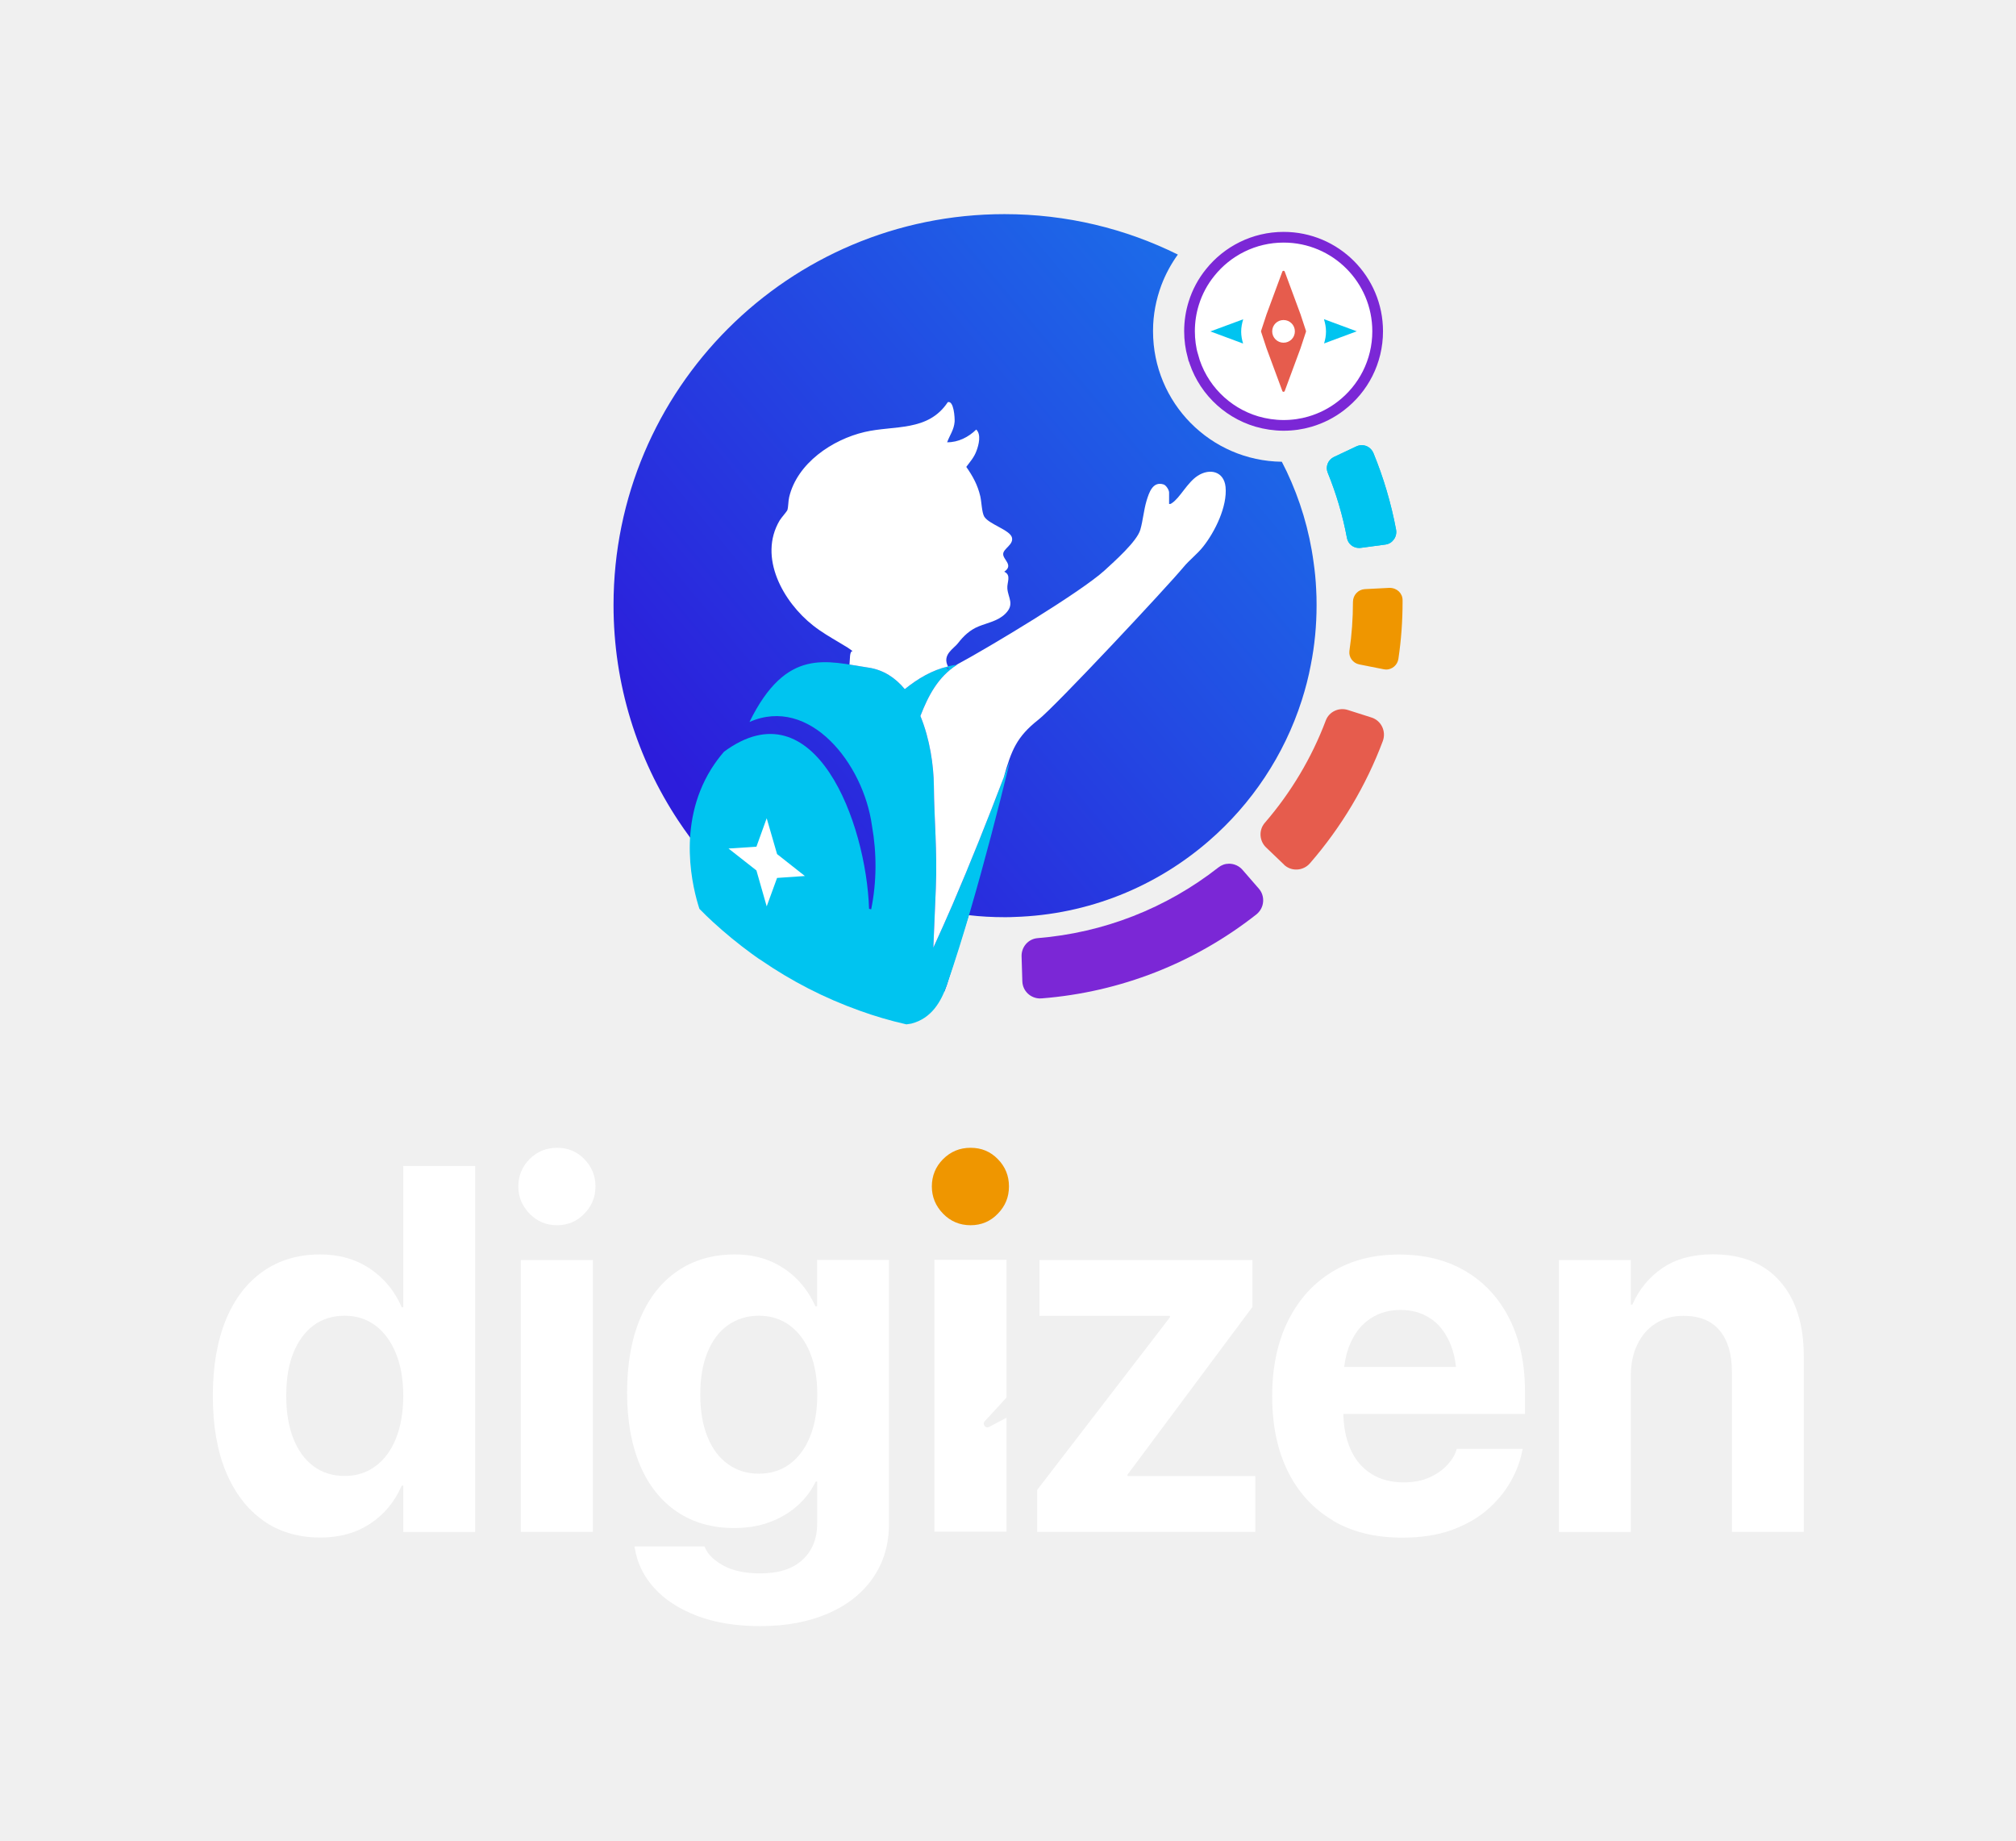
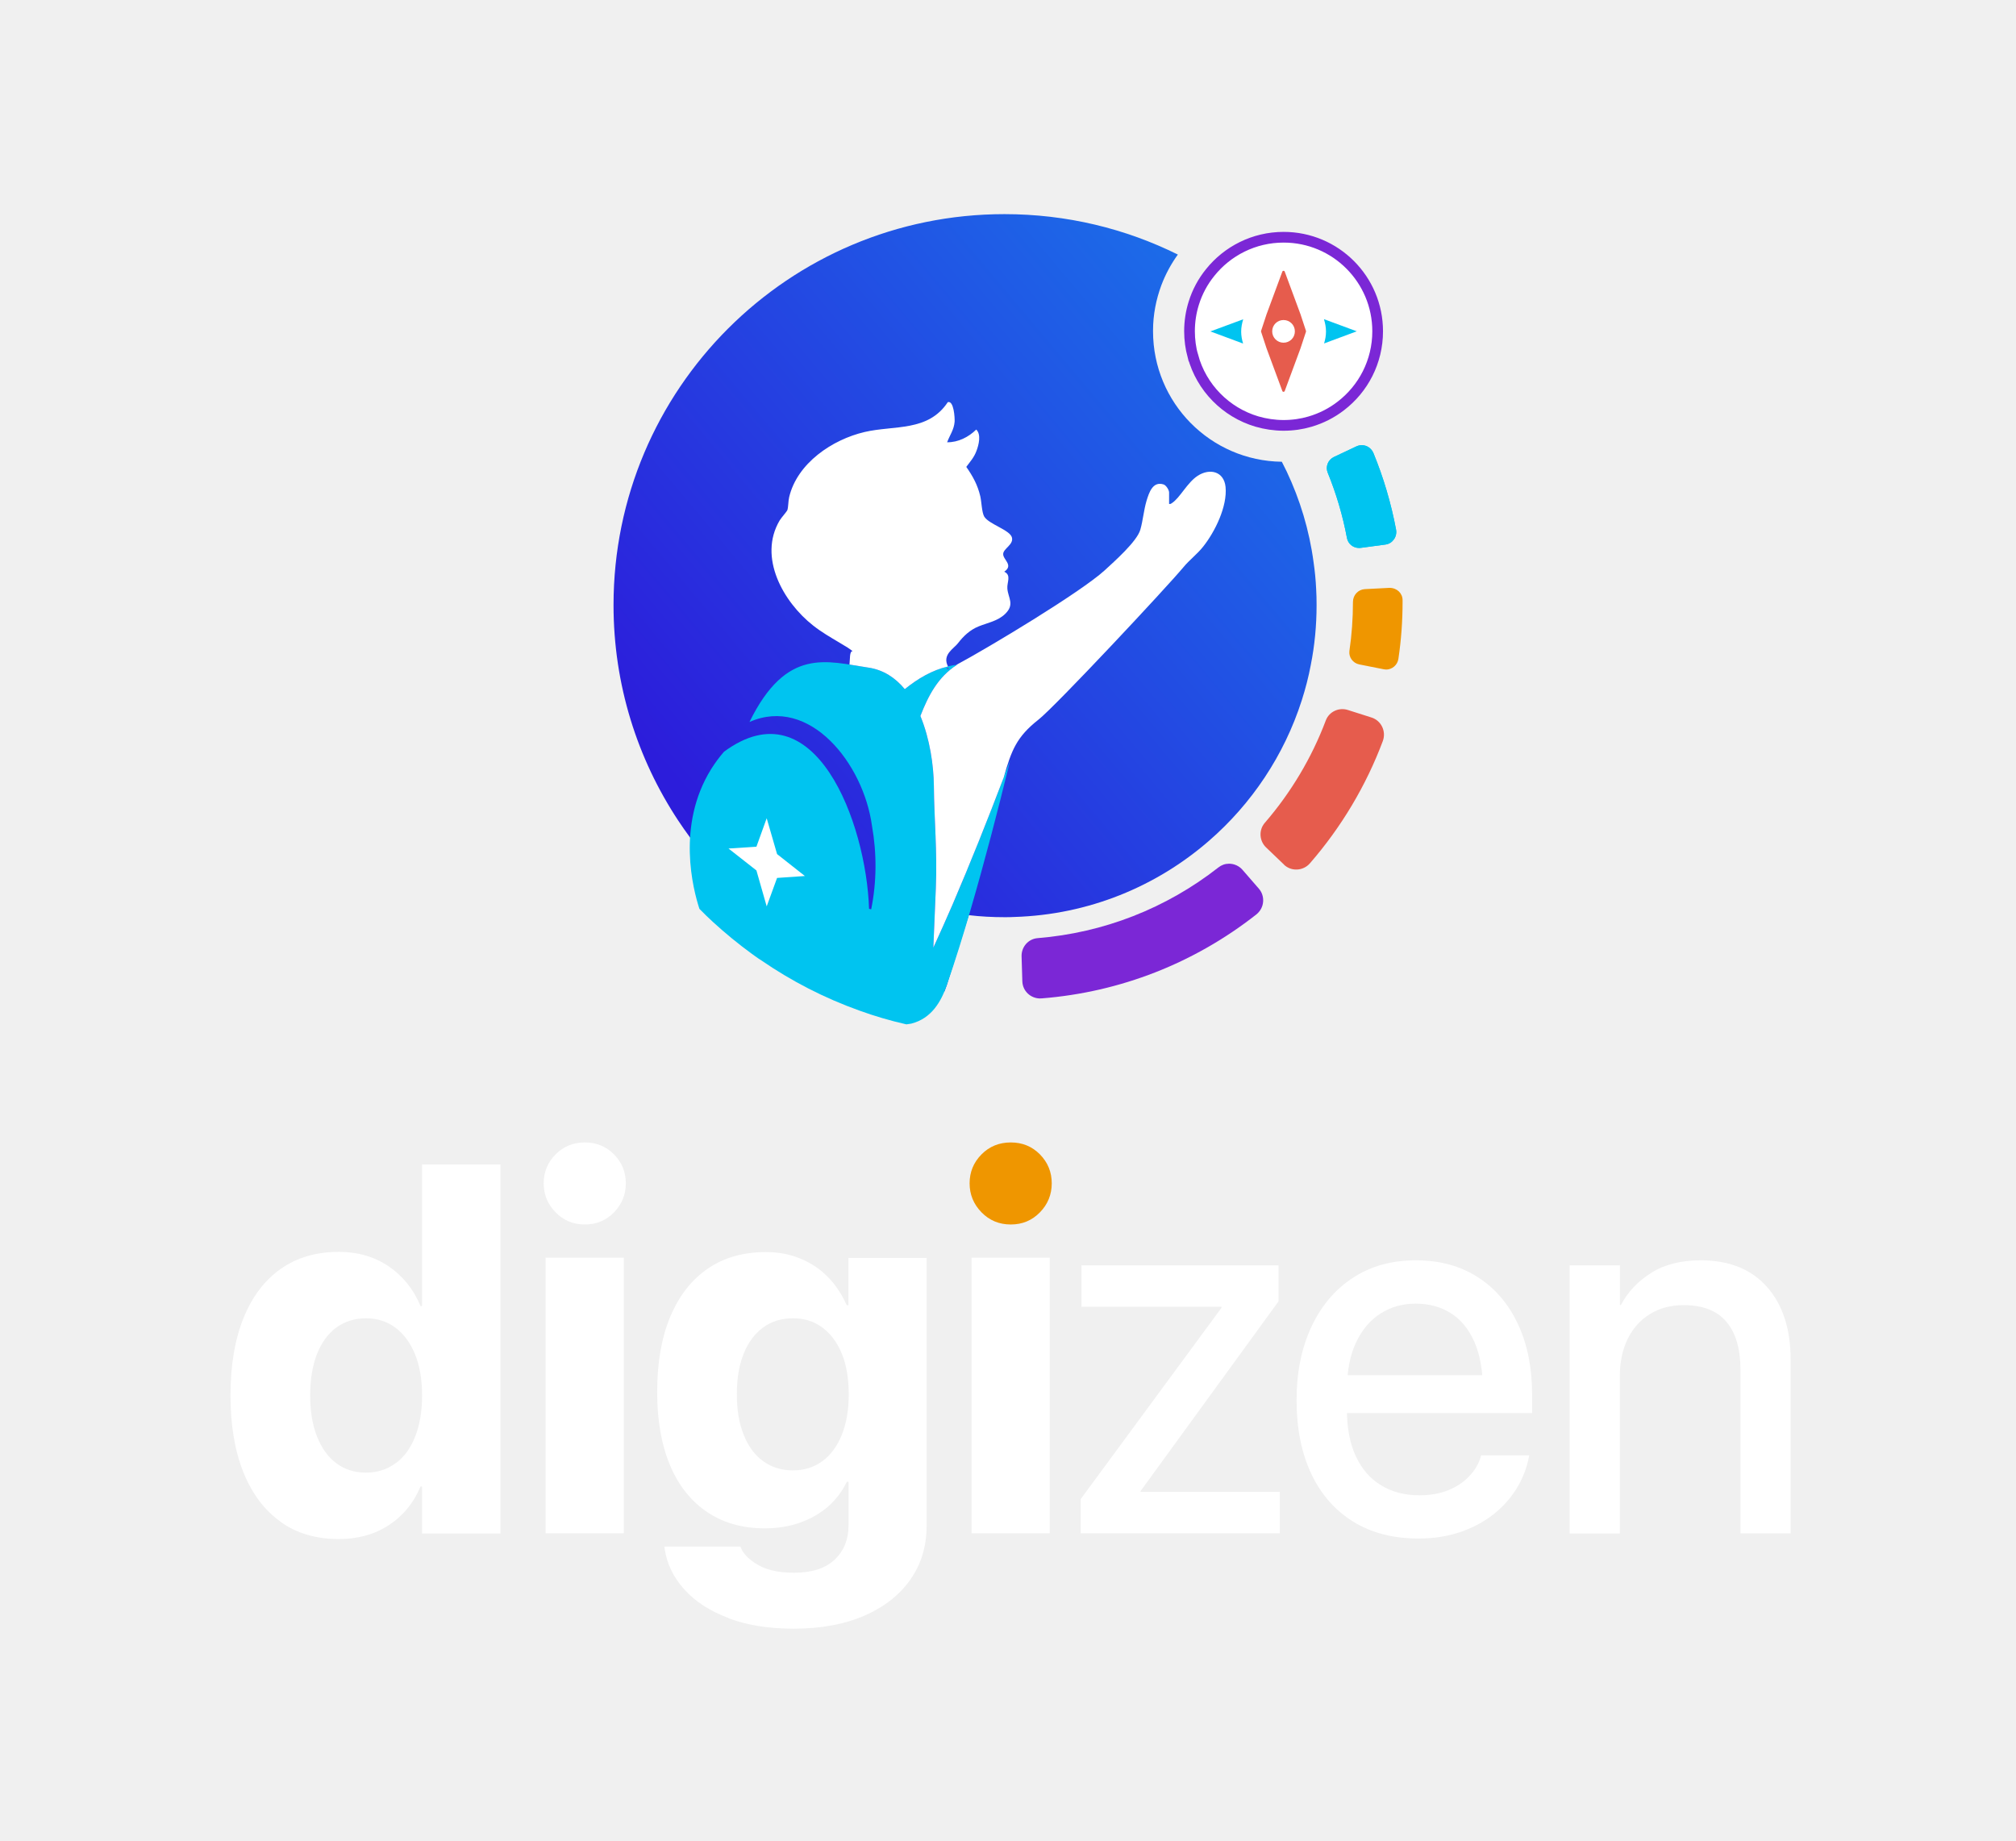
- <svg xmlns="http://www.w3.org/2000/svg" id="uuid-121f0a5d-9872-4b69-bad9-6bb3ffcfb4e0" data-name="Layer 3" viewBox="0 0 188.48 172.09">
+ <svg xmlns="http://www.w3.org/2000/svg" id="uuid-5836c809-cf2b-47d8-90df-8b0f44ce589c" data-name="Layer 3" viewBox="0 0 188.48 172.09">
  <defs>
    <style>
-       .uuid-537ff9da-7d48-4aea-ab96-5c9b24cb604b {
+       .uuid-0ff70769-136f-4378-b07d-88df0b07b962 {
        fill: #7b27d6;
      }

-       .uuid-f7bafb2e-afdc-4157-96d7-199ddb4d9f75 {
+       .uuid-fd78a0b4-e546-42a5-96e5-8304c9400280 {
        fill: #00c4f0;
      }

-       .uuid-ca418b3d-a956-4b65-b118-c92eb8736d71 {
+       .uuid-bdc3c89a-5d0d-4b4b-906c-b4e90d8c8ba0 {
        stroke: #7b27d6;
        stroke-miterlimit: 10;
      }

-       .uuid-ca418b3d-a956-4b65-b118-c92eb8736d71, .uuid-b270fa4e-2675-4441-bdd2-bad42b8d4832 {
+       .uuid-bdc3c89a-5d0d-4b4b-906c-b4e90d8c8ba0, .uuid-72bda13f-d88e-4b4c-b510-7ccc9aaa2fab {
        fill: #fff;
      }

-       .uuid-720910a3-0333-44ce-be3c-75bc00117883 {
+       .uuid-f38139cd-b2f8-42d4-aa86-9e980c52f200 {
        fill: #ef9600;
      }

-       .uuid-4ac82d85-220b-4c32-b8f4-e3c1017492ea {
-         fill: url(#uuid-ac37f58e-9604-4c1c-8daf-889fa44fea2e);
+       .uuid-d25957cf-d836-4e89-8135-5d3373cd8120 {
+         fill: url(#uuid-0d1b7c94-15ef-463a-a9cb-7a5d8c4a4c9b);
      }

-       .uuid-853af7c6-ca4b-4de3-be1f-f029fcd94152 {
+       .uuid-1fbc235c-25e9-44fd-bc68-0a23f219dda3 {
        fill: #e65c4d;
      }
    </style>
-     <linearGradient id="uuid-ac37f58e-9604-4c1c-8daf-889fa44fea2e" x1="123.59" y1="26.82" x2="65.4" y2="75.7" gradientUnits="userSpaceOnUse">
+     <linearGradient id="uuid-0d1b7c94-15ef-463a-a9cb-7a5d8c4a4c9b" x1="123.59" y1="26.82" x2="65.4" y2="75.7" gradientUnits="userSpaceOnUse">
      <stop offset="0" stop-color="#1a75ea" />
      <stop offset="1" stop-color="#2c1ddb" />
    </linearGradient>
  </defs>
  <g>
-     <path class="uuid-b270fa4e-2675-4441-bdd2-bad42b8d4832" d="M24.6,142.15c-1.5-1.06-2.66-2.58-3.48-4.55s-1.22-4.34-1.22-7.09v-.02c0-2.77.41-5.13,1.22-7.1s1.97-3.48,3.48-4.53c1.5-1.05,3.28-1.58,5.34-1.58,1.76,0,3.31.44,4.63,1.32,1.32.88,2.32,2.08,2.99,3.62h.14v-13.21h6.72v34.22h-6.72v-4.34h-.14c-.66,1.52-1.65,2.71-2.96,3.57-1.31.86-2.86,1.29-4.64,1.29-2.07,0-3.86-.53-5.36-1.59ZM35.1,137.08c.83-.61,1.47-1.47,1.92-2.6.45-1.12.68-2.45.68-3.98v-.02c0-1.52-.23-2.84-.69-3.96-.46-1.12-1.1-1.99-1.92-2.6-.82-.61-1.78-.91-2.87-.91s-2.09.3-2.9.9-1.44,1.46-1.89,2.57c-.45,1.11-.67,2.45-.67,4v.02c0,1.53.22,2.86.66,3.98.44,1.12,1.07,1.99,1.89,2.6.82.61,1.79.91,2.91.91s2.05-.3,2.88-.91Z" />
-     <path class="uuid-b270fa4e-2675-4441-bdd2-bad42b8d4832" d="M49.51,113.47c-.7-.72-1.05-1.57-1.05-2.55s.35-1.85,1.05-2.55c.7-.7,1.55-1.06,2.57-1.06s1.86.35,2.55,1.06c.69.7,1.04,1.55,1.04,2.55s-.34,1.83-1.04,2.55c-.69.72-1.54,1.08-2.55,1.08s-1.87-.36-2.57-1.08ZM48.69,117.8h6.74v25.42h-6.74v-25.42Z" />
-     <path class="uuid-b270fa4e-2675-4441-bdd2-bad42b8d4832" d="M65.17,151.07c-1.68-.64-3.01-1.51-4-2.6-.99-1.09-1.59-2.32-1.81-3.68l-.05-.21h6.56l.07.17c.28.62.85,1.16,1.73,1.64.87.47,2.01.71,3.41.71,1.73,0,3.05-.43,3.96-1.28s1.36-1.98,1.36-3.39v-3.91h-.14c-.43.89-1.02,1.65-1.76,2.3-.75.65-1.61,1.15-2.6,1.51-.99.36-2.08.53-3.26.53-2.06,0-3.84-.51-5.34-1.52s-2.66-2.46-3.46-4.35c-.8-1.89-1.21-4.15-1.21-6.77v-.02c0-2.7.41-5.02,1.23-6.95.82-1.93,1.99-3.41,3.5-4.43,1.51-1.03,3.3-1.54,5.37-1.54,1.17,0,2.23.2,3.2.59.97.4,1.81.96,2.54,1.68.73.73,1.32,1.59,1.76,2.58h.16v-4.34h6.72v24.71c0,1.88-.49,3.54-1.46,4.97-.97,1.43-2.36,2.55-4.17,3.35s-3.94,1.21-6.41,1.21c-2.26,0-4.22-.32-5.9-.96ZM73.83,136.88c.81-.6,1.45-1.45,1.9-2.56.45-1.11.68-2.42.68-3.94v-.02c0-1.5-.23-2.8-.68-3.9-.45-1.1-1.09-1.95-1.91-2.55-.82-.6-1.78-.9-2.87-.9s-2.07.3-2.9.89c-.83.59-1.47,1.44-1.91,2.54-.45,1.1-.67,2.41-.67,3.92v.02c0,1.52.22,2.83.67,3.94.44,1.11,1.08,1.96,1.91,2.56.83.6,1.79.9,2.9.9s2.06-.3,2.88-.9Z" />
-     <path class="uuid-720910a3-0333-44ce-be3c-75bc00117883" d="M88.17,113.47c-.7-.72-1.05-1.57-1.05-2.55s.35-1.85,1.05-2.55c.7-.7,1.55-1.06,2.57-1.06s1.86.35,2.55,1.06c.69.7,1.04,1.55,1.04,2.55s-.34,1.83-1.04,2.55c-.69.72-1.54,1.08-2.55,1.08s-1.87-.36-2.57-1.08Z" />
-     <path class="uuid-b270fa4e-2675-4441-bdd2-bad42b8d4832" d="M96.98,139.28l12.4-16.12v-.14h-12.2v-5.22h19.91v4.39l-11.67,15.67v.14h11.94v5.22h-20.39v-3.94Z" />
-     <path class="uuid-b270fa4e-2675-4441-bdd2-bad42b8d4832" d="M124.6,142.14c-1.81-1.07-3.21-2.59-4.19-4.56-.98-1.98-1.47-4.32-1.47-7.02v-.02c0-2.7.49-5.05,1.47-7.03.98-1.98,2.36-3.52,4.13-4.6,1.77-1.08,3.86-1.62,6.27-1.62s4.49.53,6.25,1.58,3.11,2.53,4.07,4.45c.96,1.91,1.44,4.15,1.44,6.71v2.16h-20.32v-4.39h17.15l-3.2,4.1v-2.68c0-1.49-.22-2.73-.67-3.73-.45-1-1.06-1.76-1.85-2.26-.79-.51-1.71-.76-2.75-.76s-1.97.26-2.77.78c-.81.52-1.44,1.28-1.89,2.29-.45,1-.68,2.23-.68,3.69v2.7c0,1.39.23,2.58.68,3.58.45,1,1.1,1.76,1.95,2.29.84.53,1.85.79,3.01.79.92,0,1.72-.15,2.39-.45.67-.3,1.23-.68,1.66-1.14.43-.46.72-.92.87-1.4l.05-.14h6.17l-.07.26c-.18.93-.54,1.87-1.08,2.82-.54.95-1.26,1.82-2.17,2.61-.91.79-2.03,1.42-3.34,1.9-1.31.47-2.85.71-4.62.71-2.52,0-4.68-.53-6.49-1.6Z" />
-     <path class="uuid-b270fa4e-2675-4441-bdd2-bad42b8d4832" d="M145.75,117.8h6.72v4.17h.14c.64-1.45,1.6-2.6,2.85-3.44s2.82-1.26,4.67-1.26c2.72,0,4.81.84,6.29,2.53,1.48,1.68,2.22,4.02,2.22,7.01v16.41h-6.72v-14.96c0-1.66-.38-2.95-1.14-3.86-.76-.92-1.89-1.38-3.39-1.38-1,0-1.86.24-2.6.71-.74.47-1.31,1.13-1.71,1.97-.41.84-.61,1.81-.61,2.92v14.61h-6.72v-25.42Z" />
-     <path class="uuid-b270fa4e-2675-4441-bdd2-bad42b8d4832" d="M92.48,133.41c-.34.18-.67-.25-.41-.54l2.03-2.21v-12.88h-6.74v25.42h6.74v-10.65l-1.62.85Z" />
+     <path class="uuid-72bda13f-d88e-4b4c-b510-7ccc9aaa2fab" d="M26.25,142.28c-1.51-1.07-2.67-2.6-3.48-4.6-.81-2-1.22-4.4-1.22-7.21v-.02c0-2.82.41-5.23,1.22-7.23.81-2,1.97-3.53,3.48-4.59,1.51-1.06,3.31-1.59,5.42-1.59,1.78,0,3.33.45,4.66,1.35,1.33.9,2.33,2.14,2.99,3.72h.14v-13.24h7.33v34.5h-7.33v-4.4h-.14c-.65,1.55-1.64,2.75-2.97,3.62-1.33.87-2.89,1.3-4.69,1.3-2.1,0-3.91-.53-5.42-1.6ZM36.97,136.82c.8-.58,1.41-1.41,1.84-2.5.43-1.08.65-2.37.65-3.85v-.02c0-1.48-.22-2.76-.66-3.84-.44-1.08-1.06-1.9-1.84-2.49-.79-.58-1.7-.87-2.74-.87s-1.99.29-2.77.86c-.78.57-1.38,1.4-1.81,2.47-.42,1.08-.64,2.36-.64,3.86v.02c0,1.48.21,2.77.64,3.85.43,1.08,1.03,1.92,1.81,2.5.78.58,1.71.87,2.77.87s1.95-.29,2.75-.87Z" />
+     <path class="uuid-72bda13f-d88e-4b4c-b510-7ccc9aaa2fab" d="M51.94,113.34c-.74-.76-1.11-1.66-1.11-2.71s.37-1.95,1.11-2.7c.74-.75,1.66-1.12,2.74-1.12s1.99.37,2.73,1.12c.73.75,1.1,1.65,1.1,2.7s-.37,1.96-1.1,2.71c-.74.76-1.64,1.14-2.73,1.14s-2-.38-2.74-1.14Z" />
+     <rect class="uuid-72bda13f-d88e-4b4c-b510-7ccc9aaa2fab" x="51.01" y="117.58" width="7.31" height="25.77" />
+     <path class="uuid-72bda13f-d88e-4b4c-b510-7ccc9aaa2fab" d="M68.1,151.27c-1.73-.65-3.11-1.54-4.12-2.67-1.01-1.12-1.63-2.39-1.84-3.79l-.02-.22h7.1l.07.17c.25.57.79,1.1,1.62,1.57.83.47,1.94.71,3.32.71,1.67,0,2.94-.41,3.8-1.22s1.3-1.88,1.3-3.2v-4.09h-.16c-.42.89-1,1.66-1.74,2.31-.74.65-1.62,1.15-2.62,1.51-1.01.36-2.11.54-3.32.54-2.07,0-3.86-.51-5.37-1.52-1.51-1.01-2.67-2.47-3.47-4.36-.8-1.9-1.21-4.18-1.21-6.84v-.02c0-2.76.41-5.11,1.23-7.06.82-1.95,1.99-3.45,3.5-4.48,1.52-1.04,3.33-1.55,5.43-1.55,1.18,0,2.25.2,3.24.61.98.41,1.84.98,2.56,1.72.73.74,1.31,1.62,1.76,2.64h.16v-4.42h7.31v25.05c0,1.9-.5,3.57-1.51,5.01-1.01,1.44-2.44,2.57-4.3,3.38-1.86.81-4.07,1.22-6.62,1.22-2.34,0-4.37-.33-6.1-.98ZM76.88,136.61c.78-.57,1.39-1.39,1.82-2.46.43-1.07.65-2.33.65-3.78v-.02c0-1.48-.22-2.75-.65-3.8-.43-1.05-1.04-1.86-1.82-2.44s-1.7-.86-2.75-.86-1.99.28-2.77.85c-.78.57-1.39,1.37-1.82,2.43-.43,1.05-.65,2.32-.65,3.8v.02c0,1.47.21,2.73.64,3.8.43,1.07,1.03,1.89,1.82,2.46.79.57,1.72.86,2.78.86s1.97-.29,2.75-.86Z" />
+     <path class="uuid-f38139cd-b2f8-42d4-aa86-9e980c52f200" d="M91.76,113.34c-.74-.76-1.11-1.66-1.11-2.71s.37-1.95,1.11-2.7c.74-.75,1.66-1.12,2.74-1.12s1.99.37,2.73,1.12c.73.75,1.1,1.65,1.1,2.7s-.37,1.96-1.1,2.71c-.74.76-1.64,1.14-2.73,1.14s-2-.38-2.74-1.14Z" />
+     <rect class="uuid-72bda13f-d88e-4b4c-b510-7ccc9aaa2fab" x="90.83" y="117.58" width="7.31" height="25.77" />
+     <path class="uuid-72bda13f-d88e-4b4c-b510-7ccc9aaa2fab" d="M101.04,140.15l13.16-17.88v-.1h-13.09v-3.87h18.42v3.37l-12.9,17.74v.07h13.02v3.87h-18.61v-3.2Z" />
+     <path class="uuid-72bda13f-d88e-4b4c-b510-7ccc9aaa2fab" d="M126.51,142.26c-1.7-1.05-3.01-2.55-3.92-4.48-.91-1.94-1.37-4.22-1.37-6.85v-.02c0-2.6.46-4.88,1.38-6.85.92-1.97,2.21-3.5,3.88-4.59,1.66-1.09,3.62-1.64,5.88-1.64s4.18.53,5.81,1.58,2.88,2.52,3.76,4.41,1.31,4.08,1.31,6.59v1.7h-19.68v-3.54h17.4l-2.32,3.27v-1.86c0-1.82-.27-3.33-.8-4.53-.53-1.2-1.27-2.1-2.22-2.69-.94-.59-2.04-.88-3.27-.88s-2.32.31-3.29.93c-.97.62-1.74,1.53-2.3,2.74-.56,1.2-.83,2.68-.83,4.43v1.86c0,1.67.27,3.1.82,4.29s1.33,2.1,2.36,2.73c1.02.63,2.22.94,3.6.94,1,0,1.89-.16,2.67-.47.77-.31,1.42-.73,1.94-1.27.52-.53.89-1.14,1.1-1.8l.05-.19h4.5l-.05.24c-.2,1-.58,1.96-1.14,2.87s-1.28,1.71-2.17,2.41c-.89.7-1.92,1.25-3.1,1.65-1.18.4-2.47.6-3.9.6-2.37,0-4.4-.53-6.1-1.58Z" />
+     <path class="uuid-72bda13f-d88e-4b4c-b510-7ccc9aaa2fab" d="M146.76,118.3h4.69v3.71h.09c.65-1.23,1.6-2.23,2.84-3.01s2.79-1.17,4.63-1.17c2.66,0,4.73.83,6.2,2.5,1.47,1.67,2.2,3.93,2.2,6.8v16.23h-4.69v-15.32c0-1.94-.44-3.43-1.32-4.47-.88-1.04-2.21-1.55-3.99-1.55-1.21,0-2.26.28-3.16.84-.9.56-1.59,1.33-2.08,2.33s-.73,2.17-.73,3.53v14.65h-4.69v-25.05Z" />
  </g>
  <g>
-     <path class="uuid-4ac82d85-220b-4c32-b8f4-e3c1017492ea" d="M88.52,92.09l2.05-6.53c1.07.13,2.24.19,3.34.19.31,0,.62,0,.92-.02,6.96-.21,13.3-2.86,18.2-7.12,3.99-3.46,7.03-7.99,8.68-13.15.34-1.07.63-2.17.84-3.3.36-1.81.54-3.68.54-5.59,0-.51-.01-1.01-.04-1.51-.04-.84-.12-1.67-.24-2.49-.4-3-1.27-5.86-2.52-8.5-.15-.3-.3-.61-.45-.9-6.67-.08-12.04-5.51-12.04-12.2v-.07c0-1.49.29-2.92.78-4.24.39-1.03.91-1.99,1.54-2.86-4.88-2.42-10.38-3.78-16.21-3.78-20.19,0-36.55,16.36-36.55,36.55,0,7.45,2.23,14.37,6.05,20.15,5.56,8.4,14.5,14.37,24.89,15.97" />
-     <path class="uuid-f7bafb2e-afdc-4157-96d7-199ddb4d9f75" d="M89.07,84.54c-.59,1.36-1.19,2.71-1.81,4.06.08-1.91.17-3.93.23-5.52.15-3.46-.16-6.58-.18-9.6-.02-1.93-.38-4.41-1.26-6.54.72-1.86,1.64-3.66,3.43-4.79-1.81.21-3.45,1.11-4.89,2.28-.87-1.05-1.98-1.8-3.38-2.01-3.9-.58-7.68-1.97-11.14,5.08,5.63-2.48,10.66,3.9,11.45,9.69.46,2.59.45,5.25-.07,7.82l-.2-.04c-.26-8.06-5.07-20.95-13.56-14.69-.42.48-.82,1.02-1.2,1.62-3.27,5.26-1.69,11.26-1.1,13.07.42.44.86.85,1.3,1.26,1.14,1.04,2.33,2.02,3.58,2.93.11.08.22.15.32.23.19.14.39.28.59.4,2.82,1.94,5.89,3.52,9.16,4.69,1.43.52,2.9.95,4.4,1.29.15-.02.31-.04.46-.07,1.89-.48,2.8-2.07,3.32-3.61.81-2.33,1.52-4.63,2.2-6.96,1.35-4.64,2.57-9.31,3.71-14-1.7,4.51-3.47,8.99-5.36,13.41Z" />
-     <path class="uuid-537ff9da-7d48-4aea-ab96-5c9b24cb604b" d="M97.26,93.35c-.92,0-1.66-.71-1.68-1.62l-.07-2.31c-.03-.89.63-1.64,1.49-1.71,6.17-.5,12.02-2.78,16.91-6.61.29-.23.63-.35,1-.35.48,0,.94.21,1.26.58l1.52,1.75c.3.34.44.79.4,1.24-.04.47-.27.88-.64,1.18-5.79,4.55-12.72,7.26-20.04,7.84h-.13s0,0,0,0Z" />
-     <path class="uuid-853af7c6-ca4b-4de3-be1f-f029fcd94152" d="M120.04,80.83l-1.67-1.6c-.64-.61-.7-1.62-.13-2.29,2.45-2.83,4.4-6.1,5.71-9.58.31-.83,1.23-1.25,2.07-.98l2.2.7c.92.29,1.4,1.3,1.06,2.21-1.56,4.16-3.88,8.05-6.81,11.42-.63.73-1.75.79-2.44.12Z" />
-     <path class="uuid-720910a3-0333-44ce-be3c-75bc00117883" d="M129.59,62.59c-.08,0-.15,0-.23-.02l-2.27-.45c-.61-.12-1.01-.68-.93-1.27.22-1.49.33-3.03.33-4.57,0-.64.48-1.16,1.1-1.2,0,0,2.31-.12,2.32-.12.7,0,1.22.51,1.22,1.15v.17c0,1.79-.13,3.57-.39,5.31-.08.58-.58,1.01-1.16,1.01Z" />
+     <path class="uuid-d25957cf-d836-4e89-8135-5d3373cd8120" d="M88.52,92.09l2.05-6.53c1.07.13,2.24.19,3.34.19.31,0,.62,0,.92-.02,6.96-.21,13.3-2.86,18.2-7.12,3.99-3.46,7.03-7.99,8.68-13.15.34-1.07.63-2.17.84-3.3.36-1.81.54-3.68.54-5.59,0-.51-.01-1.01-.04-1.51-.04-.84-.12-1.67-.24-2.49-.4-3-1.27-5.86-2.52-8.5-.15-.3-.3-.61-.45-.9-6.67-.08-12.04-5.51-12.04-12.2v-.07c0-1.49.29-2.92.78-4.24.39-1.03.91-1.99,1.54-2.86-4.88-2.42-10.38-3.78-16.21-3.78-20.19,0-36.55,16.36-36.55,36.55,0,7.45,2.23,14.37,6.05,20.15,5.56,8.4,14.5,14.37,24.89,15.97" />
+     <path class="uuid-fd78a0b4-e546-42a5-96e5-8304c9400280" d="M89.07,84.54c-.59,1.36-1.19,2.71-1.81,4.06.08-1.91.17-3.93.23-5.52.15-3.46-.16-6.58-.18-9.6-.02-1.93-.38-4.41-1.26-6.54.72-1.86,1.64-3.66,3.43-4.79-1.81.21-3.45,1.11-4.89,2.28-.87-1.05-1.98-1.8-3.38-2.01-3.9-.58-7.68-1.97-11.14,5.08,5.63-2.48,10.66,3.9,11.45,9.69.46,2.59.45,5.25-.07,7.82l-.2-.04c-.26-8.06-5.07-20.95-13.56-14.69-.42.48-.82,1.02-1.2,1.62-3.27,5.26-1.69,11.26-1.1,13.07.42.44.86.85,1.3,1.26,1.14,1.04,2.33,2.02,3.58,2.93.11.08.22.15.32.23.19.14.39.28.59.4,2.82,1.94,5.89,3.52,9.16,4.69,1.43.52,2.9.95,4.4,1.29.15-.02.31-.04.46-.07,1.89-.48,2.8-2.07,3.32-3.61.81-2.33,1.52-4.63,2.2-6.96,1.35-4.64,2.57-9.31,3.71-14-1.7,4.51-3.47,8.99-5.36,13.41Z" />
+     <path class="uuid-0ff70769-136f-4378-b07d-88df0b07b962" d="M97.26,93.35c-.92,0-1.66-.71-1.68-1.62l-.07-2.31c-.03-.89.63-1.64,1.49-1.71,6.17-.5,12.02-2.78,16.91-6.61.29-.23.63-.35,1-.35.48,0,.94.21,1.26.58l1.52,1.75c.3.34.44.79.4,1.24-.04.47-.27.88-.64,1.18-5.79,4.55-12.72,7.26-20.04,7.84h-.13s0,0,0,0Z" />
+     <path class="uuid-1fbc235c-25e9-44fd-bc68-0a23f219dda3" d="M120.04,80.83l-1.67-1.6c-.64-.61-.7-1.62-.13-2.29,2.45-2.83,4.4-6.1,5.71-9.58.31-.83,1.23-1.25,2.07-.98l2.2.7c.92.29,1.4,1.3,1.06,2.21-1.56,4.16-3.88,8.05-6.81,11.42-.63.73-1.75.79-2.44.12Z" />
+     <path class="uuid-f38139cd-b2f8-42d4-aa86-9e980c52f200" d="M129.59,62.59c-.08,0-.15,0-.23-.02l-2.27-.45c-.61-.12-1.01-.68-.93-1.27.22-1.49.33-3.03.33-4.57,0-.64.48-1.16,1.1-1.2,0,0,2.31-.12,2.32-.12.7,0,1.22.51,1.22,1.15v.17c0,1.79-.13,3.57-.39,5.31-.08.58-.58,1.01-1.16,1.01Z" />
    <g>
-       <path class="uuid-f7bafb2e-afdc-4157-96d7-199ddb4d9f75" d="M127.06,51.23c-.56,0-1.03-.39-1.13-.93-.39-2.09-1-4.15-1.8-6.11-.23-.56.03-1.21.59-1.47l2.1-.99c.16-.07.32-.11.49-.11.48,0,.91.29,1.1.75.94,2.29,1.65,4.69,2.11,7.14.06.33-.01.66-.21.93-.19.26-.46.43-.78.47l-2.3.31c-.05,0-.11.01-.16.01Z" />
-       <path class="uuid-f7bafb2e-afdc-4157-96d7-199ddb4d9f75" d="M127.06,51.23c-.56,0-1.03-.39-1.13-.93-.39-2.09-1-4.15-1.8-6.11-.23-.56.03-1.21.59-1.47l2.1-.99c.16-.07.32-.11.49-.11.48,0,.91.29,1.1.75.94,2.29,1.65,4.69,2.11,7.14.06.33-.01.66-.21.93-.19.26-.46.43-.78.47l-2.3.31c-.05,0-.11.01-.16.01Z" />
+       <path class="uuid-fd78a0b4-e546-42a5-96e5-8304c9400280" d="M127.06,51.23c-.56,0-1.03-.39-1.13-.93-.39-2.09-1-4.15-1.8-6.11-.23-.56.03-1.21.59-1.47l2.1-.99c.16-.07.32-.11.49-.11.48,0,.91.29,1.1.75.94,2.29,1.65,4.69,2.11,7.14.06.33-.01.66-.21.93-.19.26-.46.43-.78.47l-2.3.31c-.05,0-.11.01-.16.01Z" />
+       <path class="uuid-fd78a0b4-e546-42a5-96e5-8304c9400280" d="M127.06,51.23c-.56,0-1.03-.39-1.13-.93-.39-2.09-1-4.15-1.8-6.11-.23-.56.03-1.21.59-1.47l2.1-.99c.16-.07.32-.11.49-.11.48,0,.91.29,1.1.75.94,2.29,1.65,4.69,2.11,7.14.06.33-.01.66-.21.93-.19.26-.46.43-.78.47l-2.3.31c-.05,0-.11.01-.16.01Z" />
    </g>
-     <path class="uuid-ca418b3d-a956-4b65-b118-c92eb8736d71" d="M128.8,30.97c0,2.85-1.35,5.38-3.44,6.98-.85.66-1.83,1.16-2.89,1.47-.78.23-1.61.35-2.46.35s-1.71-.13-2.5-.36h0c-2.91-.86-5.19-3.18-5.98-6.11h-.01c-.2-.75-.31-1.53-.31-2.33,0-.92.14-1.8.4-2.63.33-1.06.85-2.02,1.53-2.86,1.61-2.01,4.09-3.3,6.87-3.3,4.86,0,8.79,3.94,8.79,8.79Z" />
-     <path class="uuid-f7bafb2e-afdc-4157-96d7-199ddb4d9f75" d="M126.86,30.98l-3.08-1.14c.11.37.19.75.19,1.15s-.07.76-.18,1.12l3.07-1.14ZM113.15,30.98l3.07,1.14c-.11-.36-.18-.73-.18-1.12s.08-.79.19-1.15l-3.08,1.14Z" />
-     <path class="uuid-853af7c6-ca4b-4de3-be1f-f029fcd94152" d="M121.59,29.39l-1.48-4c-.04-.1-.18-.1-.22,0l-1.48,4-.51,1.55s0,.05,0,.07l.51,1.55,1.48,4c.04.1.18.1.22,0l1.48-4,.51-1.55s0-.05,0-.07l-.51-1.55ZM120,32.04c-.58,0-1.06-.47-1.06-1.06s.47-1.06,1.06-1.06,1.06.47,1.06,1.06-.47,1.06-1.06,1.06Z" />
-     <path class="uuid-537ff9da-7d48-4aea-ab96-5c9b24cb604b" d="M88.74,62.5c-.22.19-.36-.18,0,0h0Z" />
-     <path class="uuid-b270fa4e-2675-4441-bdd2-bad42b8d4832" d="M94.18,55.03c.07.88.71,1.47-.2,2.36-.68.67-1.63.83-2.48,1.17-.81.33-1.41.89-1.94,1.58-.39.51-1.5,1.06-.93,2.17-1.48.34-2.83,1.14-4.04,2.12-.87-1.05-1.98-1.8-3.38-2.01-.6-.09-1.2-.2-1.79-.29.06-.51-.01-1.28.3-1.25-.17-.12-.33-.25-.48-.34-.25-.15-.5-.31-.76-.46-.84-.5-1.69-.99-2.46-1.6-2.79-2.19-5.16-6.38-3.13-9.82.15-.25.69-.86.72-.96.1-.3.08-.85.17-1.22.75-3.17,4.02-5.38,7.05-6.09,2.77-.65,5.93,0,7.78-2.79.57-.18.66,1.47.64,1.82-.06.77-.45,1.25-.7,1.93,1.03.01,2-.48,2.72-1.19.48.45.24,1.43.02,2-.22.6-.58.99-.95,1.49.62.89,1.06,1.69,1.31,2.75.12.53.14,1.51.37,1.9.44.72,2.42,1.25,2.59,1.96.16.66-.79,1.02-.82,1.52-.04.54,1.01,1.05.1,1.67.69.33.24.98.29,1.58Z" />
-     <path class="uuid-b270fa4e-2675-4441-bdd2-bad42b8d4832" d="M112.49,51.1c-.55.7-1.29,1.25-1.85,1.93-1.57,1.89-11.96,13-13.55,14.25-2.05,1.61-2.53,2.88-3.23,5.34,0,.01,0,.03-.01.04-1.52,3.99-3.1,7.96-4.78,11.88-.59,1.36-1.19,2.71-1.81,4.06.08-1.91.17-3.93.23-5.52.15-3.46-.16-6.58-.18-9.6-.02-1.93-.38-4.41-1.26-6.54.72-1.86,1.64-3.66,3.43-4.79-.02,0-.05.01-.07.01,3.03-1.62,11.62-6.79,13.86-8.83.9-.83,3.02-2.7,3.34-3.8.25-.87.32-1.82.58-2.7.23-.75.57-1.86,1.59-1.54.24.07.52.52.52.75v1.07c.11.03.17-.01.26-.07.76-.49,1.43-1.92,2.42-2.56,1.13-.73,2.45-.41,2.6,1.04.18,1.81-.98,4.18-2.09,5.58Z" />
-     <polygon class="uuid-b270fa4e-2675-4441-bdd2-bad42b8d4832" points="72.65 82.08 71.68 84.74 70.72 81.38 68.11 79.33 70.72 79.16 71.68 76.5 72.65 79.85 75.25 81.9 72.65 82.08" />
+     <path class="uuid-bdc3c89a-5d0d-4b4b-906c-b4e90d8c8ba0" d="M128.8,30.97c0,2.85-1.35,5.38-3.44,6.98-.85.66-1.83,1.16-2.89,1.47-.78.23-1.61.35-2.46.35s-1.71-.13-2.5-.36h0c-2.91-.86-5.19-3.18-5.98-6.11h-.01c-.2-.75-.31-1.53-.31-2.33,0-.92.14-1.8.4-2.63.33-1.06.85-2.02,1.53-2.86,1.61-2.01,4.09-3.3,6.87-3.3,4.86,0,8.79,3.94,8.79,8.79Z" />
+     <path class="uuid-fd78a0b4-e546-42a5-96e5-8304c9400280" d="M126.86,30.98l-3.08-1.14c.11.37.19.75.19,1.15s-.07.76-.18,1.12l3.07-1.14ZM113.15,30.98l3.07,1.14c-.11-.36-.18-.73-.18-1.12s.08-.79.19-1.15l-3.08,1.14Z" />
+     <path class="uuid-1fbc235c-25e9-44fd-bc68-0a23f219dda3" d="M121.59,29.39l-1.48-4c-.04-.1-.18-.1-.22,0l-1.48,4-.51,1.55s0,.05,0,.07l.51,1.55,1.48,4c.04.1.18.1.22,0l1.48-4,.51-1.55s0-.05,0-.07l-.51-1.55ZM120,32.04c-.58,0-1.06-.47-1.06-1.06s.47-1.06,1.06-1.06,1.06.47,1.06,1.06-.47,1.06-1.06,1.06Z" />
+     <path class="uuid-0ff70769-136f-4378-b07d-88df0b07b962" d="M88.74,62.5c-.22.19-.36-.18,0,0h0Z" />
+     <path class="uuid-72bda13f-d88e-4b4c-b510-7ccc9aaa2fab" d="M94.18,55.03c.07.88.71,1.47-.2,2.36-.68.67-1.63.83-2.48,1.17-.81.33-1.41.89-1.94,1.58-.39.51-1.5,1.06-.93,2.17-1.48.34-2.83,1.14-4.04,2.12-.87-1.05-1.98-1.8-3.38-2.01-.6-.09-1.2-.2-1.79-.29.06-.51-.01-1.28.3-1.25-.17-.12-.33-.25-.48-.34-.25-.15-.5-.31-.76-.46-.84-.5-1.69-.99-2.46-1.6-2.79-2.19-5.16-6.38-3.13-9.82.15-.25.69-.86.72-.96.1-.3.08-.85.17-1.22.75-3.17,4.02-5.38,7.05-6.09,2.77-.65,5.93,0,7.78-2.79.57-.18.66,1.47.64,1.82-.06.77-.45,1.25-.7,1.93,1.03.01,2-.48,2.72-1.19.48.45.24,1.43.02,2-.22.6-.58.99-.95,1.49.62.89,1.06,1.69,1.31,2.75.12.53.14,1.51.37,1.9.44.72,2.42,1.25,2.59,1.96.16.66-.79,1.02-.82,1.52-.04.54,1.01,1.05.1,1.67.69.33.24.98.29,1.58Z" />
+     <path class="uuid-72bda13f-d88e-4b4c-b510-7ccc9aaa2fab" d="M112.49,51.1c-.55.7-1.29,1.25-1.85,1.93-1.57,1.89-11.96,13-13.55,14.25-2.05,1.61-2.53,2.88-3.23,5.34,0,.01,0,.03-.01.04-1.52,3.99-3.1,7.96-4.78,11.88-.59,1.36-1.19,2.71-1.81,4.06.08-1.91.17-3.93.23-5.52.15-3.46-.16-6.58-.18-9.6-.02-1.93-.38-4.41-1.26-6.54.72-1.86,1.64-3.66,3.43-4.79-.02,0-.05.01-.07.01,3.03-1.62,11.62-6.79,13.86-8.83.9-.83,3.02-2.7,3.34-3.8.25-.87.32-1.82.58-2.7.23-.75.57-1.86,1.59-1.54.24.07.52.52.52.75v1.07c.11.03.17-.01.26-.07.76-.49,1.43-1.92,2.42-2.56,1.13-.73,2.45-.41,2.6,1.04.18,1.81-.98,4.18-2.09,5.58Z" />
+     <polygon class="uuid-72bda13f-d88e-4b4c-b510-7ccc9aaa2fab" points="72.65 82.08 71.68 84.74 70.72 81.38 68.11 79.33 70.72 79.16 71.68 76.5 72.65 79.85 75.25 81.9 72.65 82.08" />
  </g>
</svg>
